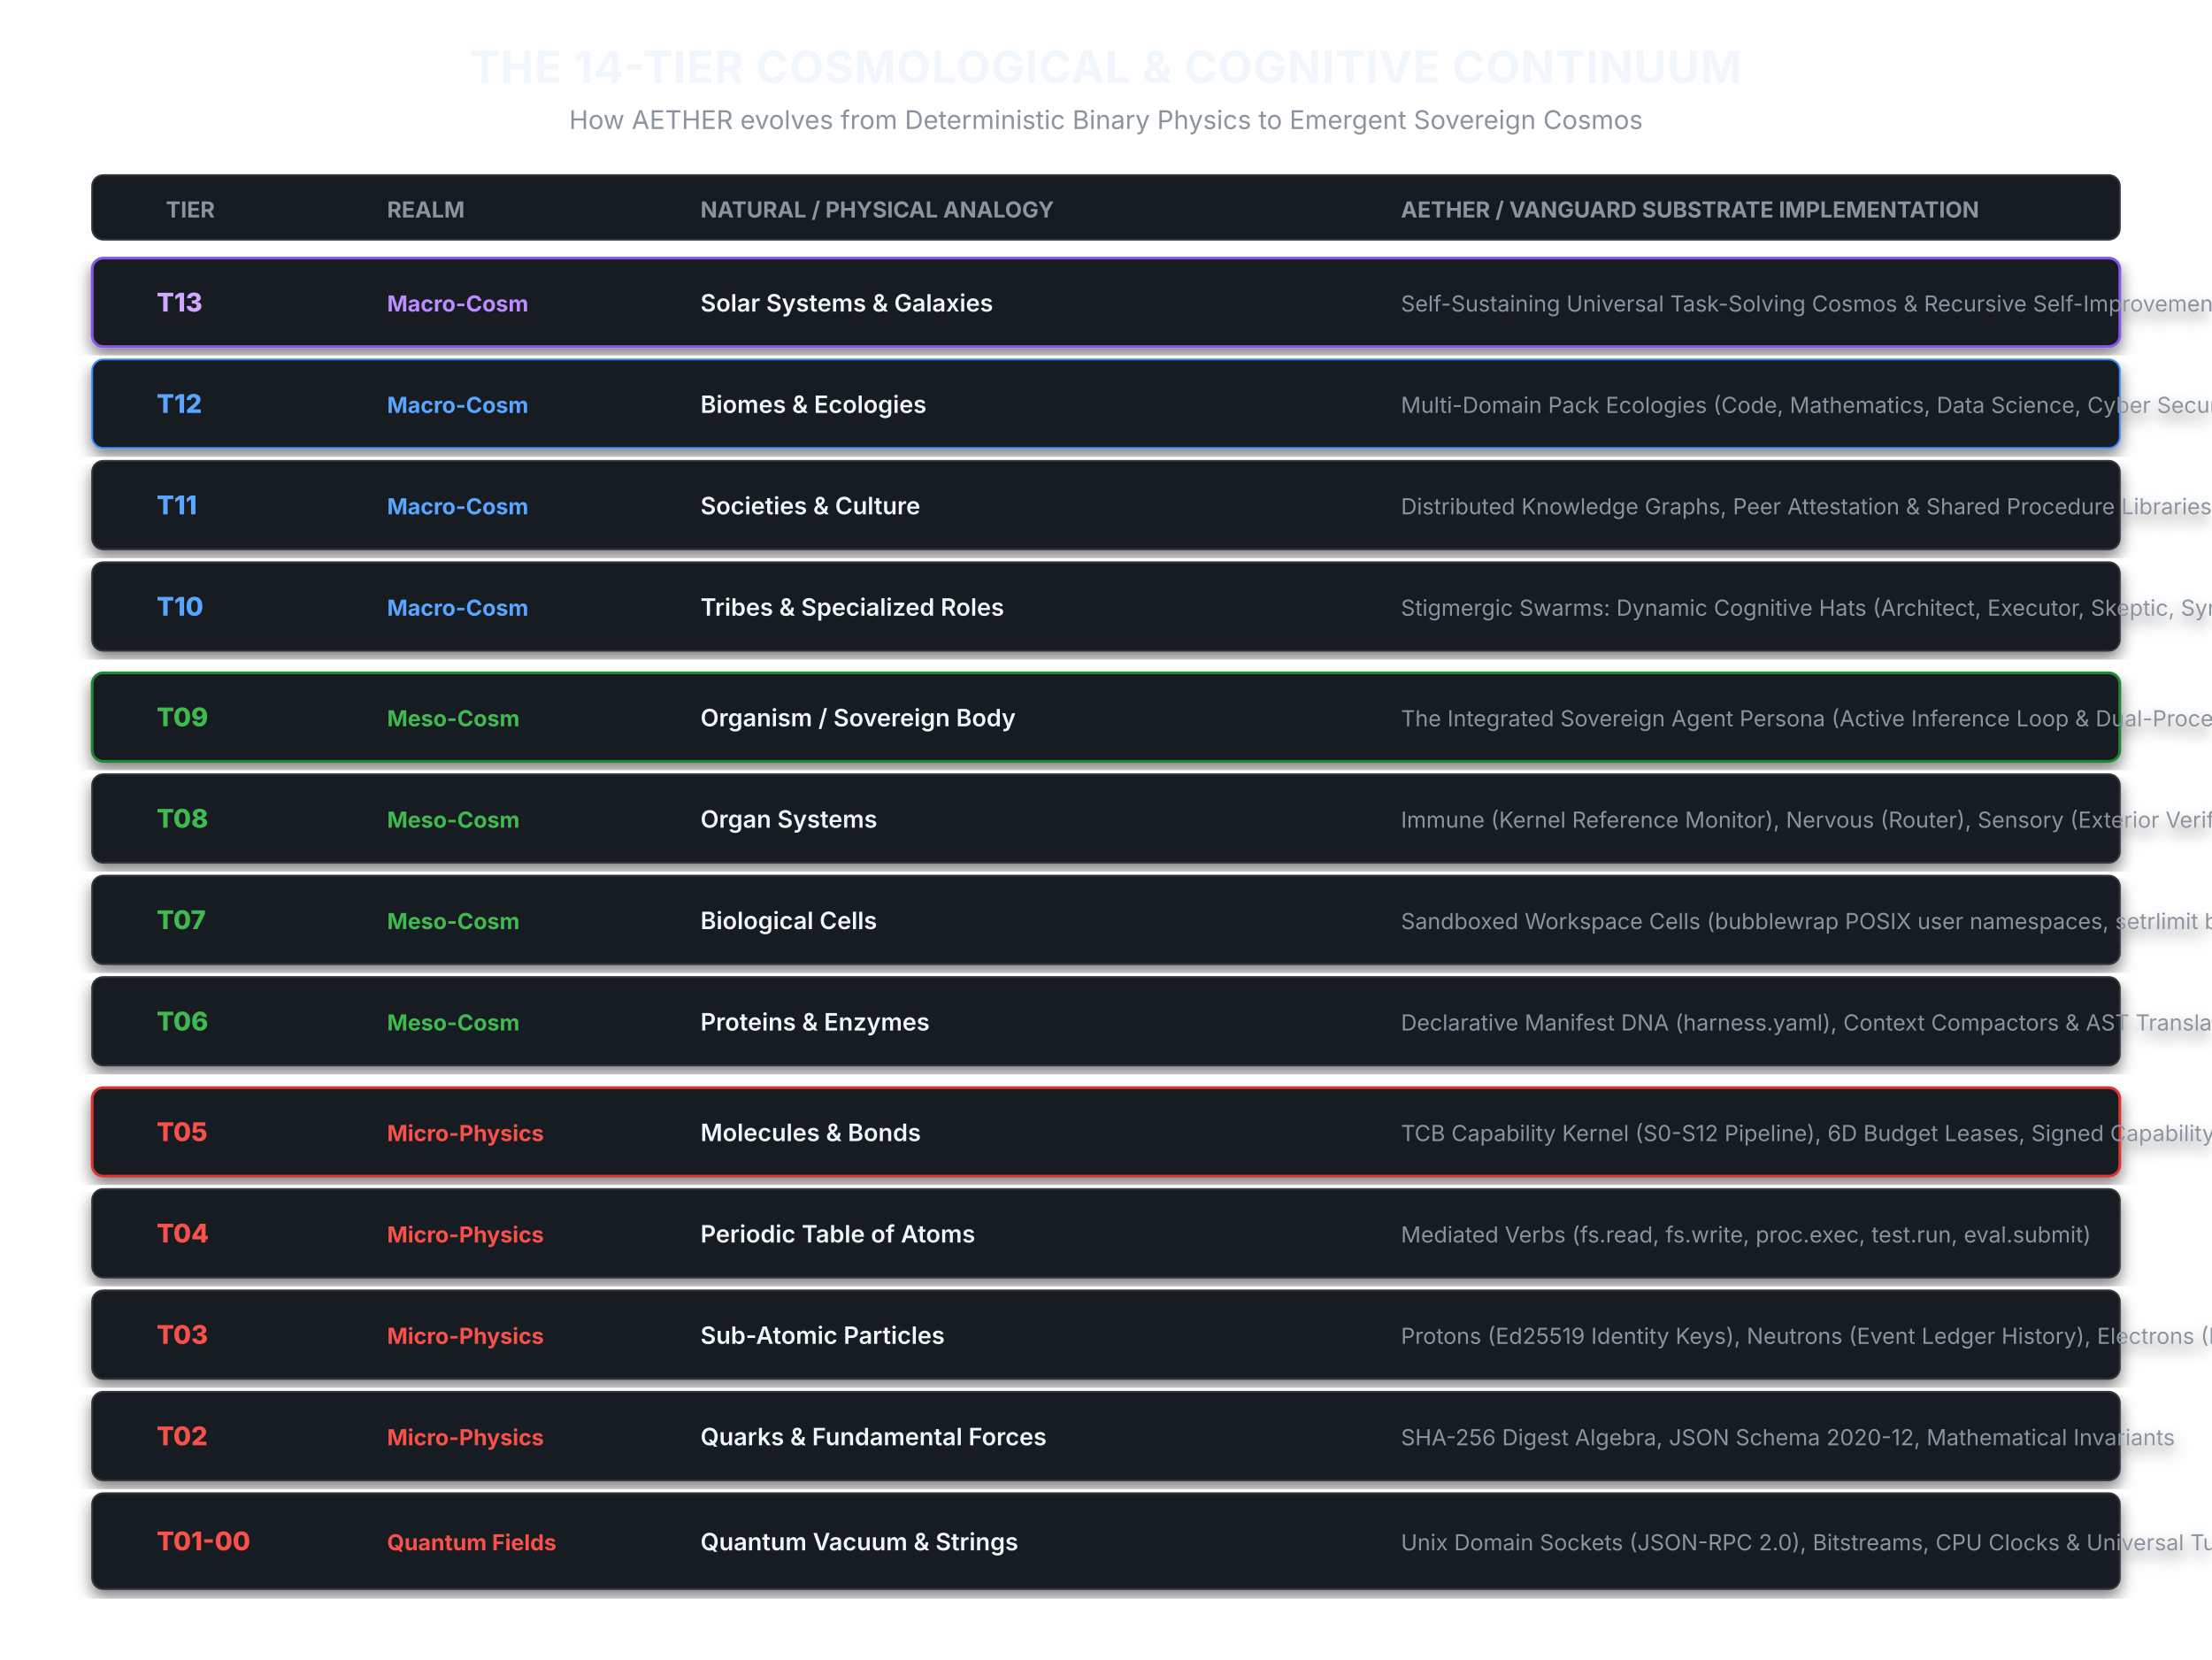
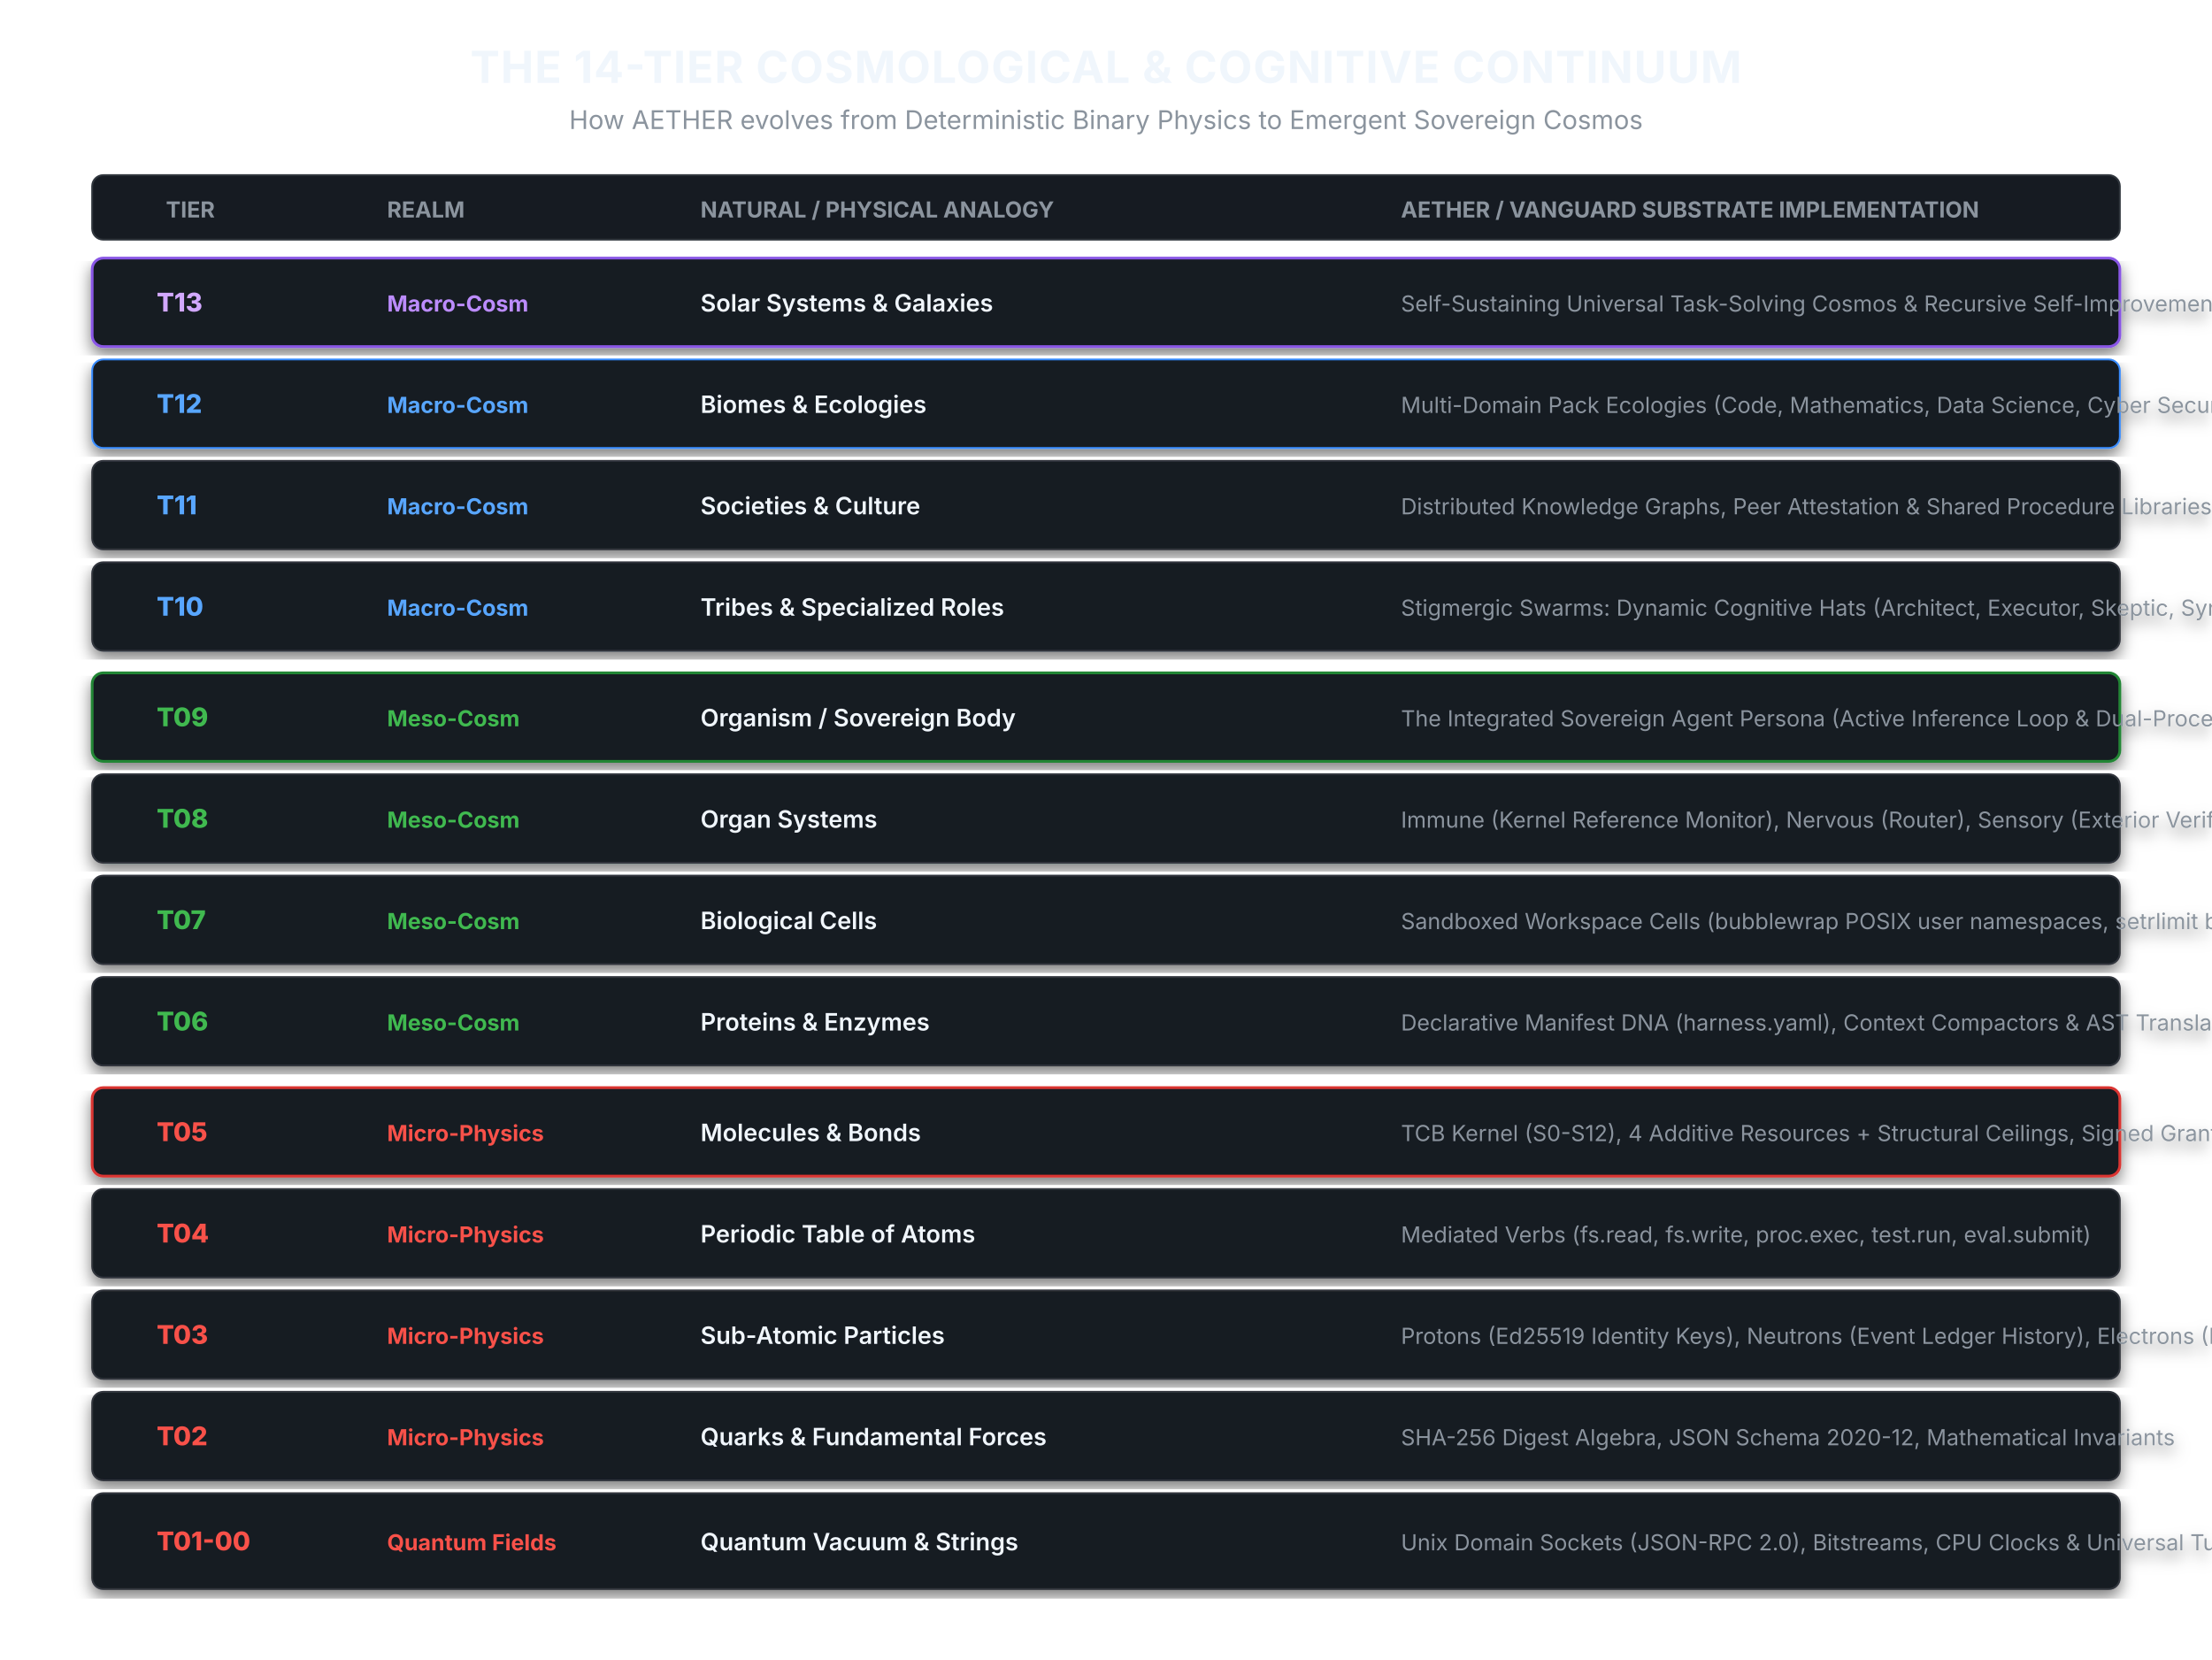
<svg xmlns="http://www.w3.org/2000/svg" viewBox="0 0 1200 900" width="100%" height="100%" style="background:#0d1117; font-family:'Inter', -apple-system, BlinkMacSystemFont, 'Segoe UI', Roboto, sans-serif;">
  <defs>
    <linearGradient id="gMacro" x1="0%" y1="0%" x2="100%" y2="0%">
      <stop offset="0%" stop-color="#1f6feb" />
      <stop offset="100%" stop-color="#8957e5" />
    </linearGradient>
    <linearGradient id="gMeso" x1="0%" y1="0%" x2="100%" y2="0%">
      <stop offset="0%" stop-color="#238636" />
      <stop offset="100%" stop-color="#1f6feb" />
    </linearGradient>
    <linearGradient id="gMicro" x1="0%" y1="0%" x2="100%" y2="0%">
      <stop offset="0%" stop-color="#da3633" />
      <stop offset="100%" stop-color="#d29922" />
    </linearGradient>
    <filter id="shadow" x="-2%" y="-5%" width="104%" height="115%">
      <feDropShadow dx="0" dy="4" stdDeviation="4" flood-color="#000000" flood-opacity="0.5" />
    </filter>
  </defs>
  <text x="600" y="45" fill="#f0f6fc" font-size="24" font-weight="700" text-anchor="middle" letter-spacing="0.5">THE 14-TIER COSMOLOGICAL &amp; COGNITIVE CONTINUUM</text>
  <text x="600" y="70" fill="#8b949e" font-size="14" text-anchor="middle">How AETHER evolves from Deterministic Binary Physics to Emergent Sovereign Cosmos</text>
  <rect x="50" y="95" width="1100" height="35" rx="6" fill="#161b22" stroke="#30363d" />
  <text x="90" y="118" fill="#8b949e" font-size="12" font-weight="700">TIER</text>
  <text x="210" y="118" fill="#8b949e" font-size="12" font-weight="700">REALM</text>
  <text x="380" y="118" fill="#8b949e" font-size="12" font-weight="700">NATURAL / PHYSICAL ANALOGY</text>
  <text x="760" y="118" fill="#8b949e" font-size="12" font-weight="700">AETHER / VANGUARD SUBSTRATE IMPLEMENTATION</text>
  <g transform="translate(50, 140)" filter="url(#shadow)">
    <rect width="1100" height="48" rx="6" fill="#161b22" stroke="#8957e5" stroke-width="1.5" />
    <text x="35" y="29" fill="#d2a8ff" font-size="14" font-weight="800">T13</text>
    <text x="160" y="29" fill="#bc8cff" font-size="12" font-weight="700">Macro-Cosm</text>
    <text x="330" y="29" fill="#f0f6fc" font-size="13" font-weight="600">Solar Systems &amp; Galaxies</text>
    <text x="710" y="29" fill="#8b949e" font-size="12">Self-Sustaining Universal Task-Solving Cosmos &amp; Recursive Self-Improvement</text>
  </g>
  <g transform="translate(50, 195)" filter="url(#shadow)">
    <rect width="1100" height="48" rx="6" fill="#161b22" stroke="#388bfd" stroke-width="1" />
    <text x="35" y="29" fill="#58a6ff" font-size="14" font-weight="800">T12</text>
    <text x="160" y="29" fill="#58a6ff" font-size="12" font-weight="700">Macro-Cosm</text>
    <text x="330" y="29" fill="#f0f6fc" font-size="13" font-weight="600">Biomes &amp; Ecologies</text>
    <text x="710" y="29" fill="#8b949e" font-size="12">Multi-Domain Pack Ecologies (Code, Mathematics, Data Science, Cyber Security)</text>
  </g>
  <g transform="translate(50, 250)" filter="url(#shadow)">
    <rect width="1100" height="48" rx="6" fill="#161b22" stroke="#30363d" />
    <text x="35" y="29" fill="#58a6ff" font-size="14" font-weight="800">T11</text>
    <text x="160" y="29" fill="#58a6ff" font-size="12" font-weight="700">Macro-Cosm</text>
    <text x="330" y="29" fill="#f0f6fc" font-size="13" font-weight="600">Societies &amp; Culture</text>
    <text x="710" y="29" fill="#8b949e" font-size="12">Distributed Knowledge Graphs, Peer Attestation &amp; Shared Procedure Libraries</text>
  </g>
  <g transform="translate(50, 305)" filter="url(#shadow)">
    <rect width="1100" height="48" rx="6" fill="#161b22" stroke="#30363d" />
    <text x="35" y="29" fill="#58a6ff" font-size="14" font-weight="800">T10</text>
    <text x="160" y="29" fill="#58a6ff" font-size="12" font-weight="700">Macro-Cosm</text>
    <text x="330" y="29" fill="#f0f6fc" font-size="13" font-weight="600">Tribes &amp; Specialized Roles</text>
    <text x="710" y="29" fill="#8b949e" font-size="12">Stigmergic Swarms: Dynamic Cognitive Hats (Architect, Executor, Skeptic, Synthesizer)</text>
  </g>
  <g transform="translate(50, 365)" filter="url(#shadow)">
    <rect width="1100" height="48" rx="6" fill="#161b22" stroke="#238636" stroke-width="1.5" />
    <text x="35" y="29" fill="#3fb950" font-size="14" font-weight="800">T09</text>
    <text x="160" y="29" fill="#3fb950" font-size="12" font-weight="700">Meso-Cosm</text>
    <text x="330" y="29" fill="#f0f6fc" font-size="13" font-weight="600">Organism / Sovereign Body</text>
    <text x="710" y="29" fill="#8b949e" font-size="12">The Integrated Sovereign Agent Persona (Active Inference Loop &amp; Dual-Process Cognition)</text>
  </g>
  <g transform="translate(50, 420)" filter="url(#shadow)">
    <rect width="1100" height="48" rx="6" fill="#161b22" stroke="#30363d" />
    <text x="35" y="29" fill="#3fb950" font-size="14" font-weight="800">T08</text>
    <text x="160" y="29" fill="#3fb950" font-size="12" font-weight="700">Meso-Cosm</text>
    <text x="330" y="29" fill="#f0f6fc" font-size="13" font-weight="600">Organ Systems</text>
    <text x="710" y="29" fill="#8b949e" font-size="12">Immune (Kernel Reference Monitor), Nervous (Router), Sensory (Exterior Verifier)</text>
  </g>
  <g transform="translate(50, 475)" filter="url(#shadow)">
    <rect width="1100" height="48" rx="6" fill="#161b22" stroke="#30363d" />
    <text x="35" y="29" fill="#3fb950" font-size="14" font-weight="800">T07</text>
    <text x="160" y="29" fill="#3fb950" font-size="12" font-weight="700">Meso-Cosm</text>
    <text x="330" y="29" fill="#f0f6fc" font-size="13" font-weight="600">Biological Cells</text>
    <text x="710" y="29" fill="#8b949e" font-size="12">Sandboxed Workspace Cells (bubblewrap POSIX user namespaces, setrlimit boundaries)</text>
  </g>
  <g transform="translate(50, 530)" filter="url(#shadow)">
    <rect width="1100" height="48" rx="6" fill="#161b22" stroke="#30363d" />
    <text x="35" y="29" fill="#3fb950" font-size="14" font-weight="800">T06</text>
    <text x="160" y="29" fill="#3fb950" font-size="12" font-weight="700">Meso-Cosm</text>
    <text x="330" y="29" fill="#f0f6fc" font-size="13" font-weight="600">Proteins &amp; Enzymes</text>
    <text x="710" y="29" fill="#8b949e" font-size="12">Declarative Manifest DNA (harness.yaml), Context Compactors &amp; AST Translators</text>
  </g>
  <g transform="translate(50, 590)" filter="url(#shadow)">
    <rect width="1100" height="48" rx="6" fill="#161b22" stroke="#da3633" stroke-width="1.5" />
    <text x="35" y="29" fill="#f85149" font-size="14" font-weight="800">T05</text>
    <text x="160" y="29" fill="#f85149" font-size="12" font-weight="700">Micro-Physics</text>
    <text x="330" y="29" fill="#f0f6fc" font-size="13" font-weight="600">Molecules &amp; Bonds</text>
-     <text x="710" y="29" fill="#8b949e" font-size="12">TCB Capability Kernel (S0-S12 Pipeline), 6D Budget Leases, Signed Capability Grants</text>
+     <text x="710" y="29" fill="#8b949e" font-size="12">TCB Kernel (S0-S12), 4 Additive Resources + Structural Ceilings, Signed Grants</text>
  </g>
  <g transform="translate(50, 645)" filter="url(#shadow)">
    <rect width="1100" height="48" rx="6" fill="#161b22" stroke="#30363d" />
    <text x="35" y="29" fill="#f85149" font-size="14" font-weight="800">T04</text>
    <text x="160" y="29" fill="#f85149" font-size="12" font-weight="700">Micro-Physics</text>
    <text x="330" y="29" fill="#f0f6fc" font-size="13" font-weight="600">Periodic Table of Atoms</text>
    <text x="710" y="29" fill="#8b949e" font-size="12">Mediated Verbs (fs.read, fs.write, proc.exec, test.run, eval.submit)</text>
  </g>
  <g transform="translate(50, 700)" filter="url(#shadow)">
    <rect width="1100" height="48" rx="6" fill="#161b22" stroke="#30363d" />
    <text x="35" y="29" fill="#f85149" font-size="14" font-weight="800">T03</text>
    <text x="160" y="29" fill="#f85149" font-size="12" font-weight="700">Micro-Physics</text>
    <text x="330" y="29" fill="#f0f6fc" font-size="13" font-weight="600">Sub-Atomic Particles</text>
    <text x="710" y="29" fill="#8b949e" font-size="12">Protons (Ed25519 Identity Keys), Neutrons (Event Ledger History), Electrons (Budget Leases)</text>
  </g>
  <g transform="translate(50, 755)" filter="url(#shadow)">
    <rect width="1100" height="48" rx="6" fill="#161b22" stroke="#30363d" />
    <text x="35" y="29" fill="#f85149" font-size="14" font-weight="800">T02</text>
    <text x="160" y="29" fill="#f85149" font-size="12" font-weight="700">Micro-Physics</text>
    <text x="330" y="29" fill="#f0f6fc" font-size="13" font-weight="600">Quarks &amp; Fundamental Forces</text>
    <text x="710" y="29" fill="#8b949e" font-size="12">SHA-256 Digest Algebra, JSON Schema 2020-12, Mathematical Invariants</text>
  </g>
  <g transform="translate(50, 810)" filter="url(#shadow)">
    <rect width="1100" height="52" rx="6" fill="#161b22" stroke="#30363d" />
    <text x="35" y="31" fill="#f85149" font-size="14" font-weight="800">T01-00</text>
    <text x="160" y="31" fill="#f85149" font-size="12" font-weight="700">Quantum Fields</text>
    <text x="330" y="31" fill="#f0f6fc" font-size="13" font-weight="600">Quantum Vacuum &amp; Strings</text>
    <text x="710" y="31" fill="#8b949e" font-size="12">Unix Domain Sockets (JSON-RPC 2.0), Bitstreams, CPU Clocks &amp; Universal Turing Substrate</text>
  </g>
</svg>
